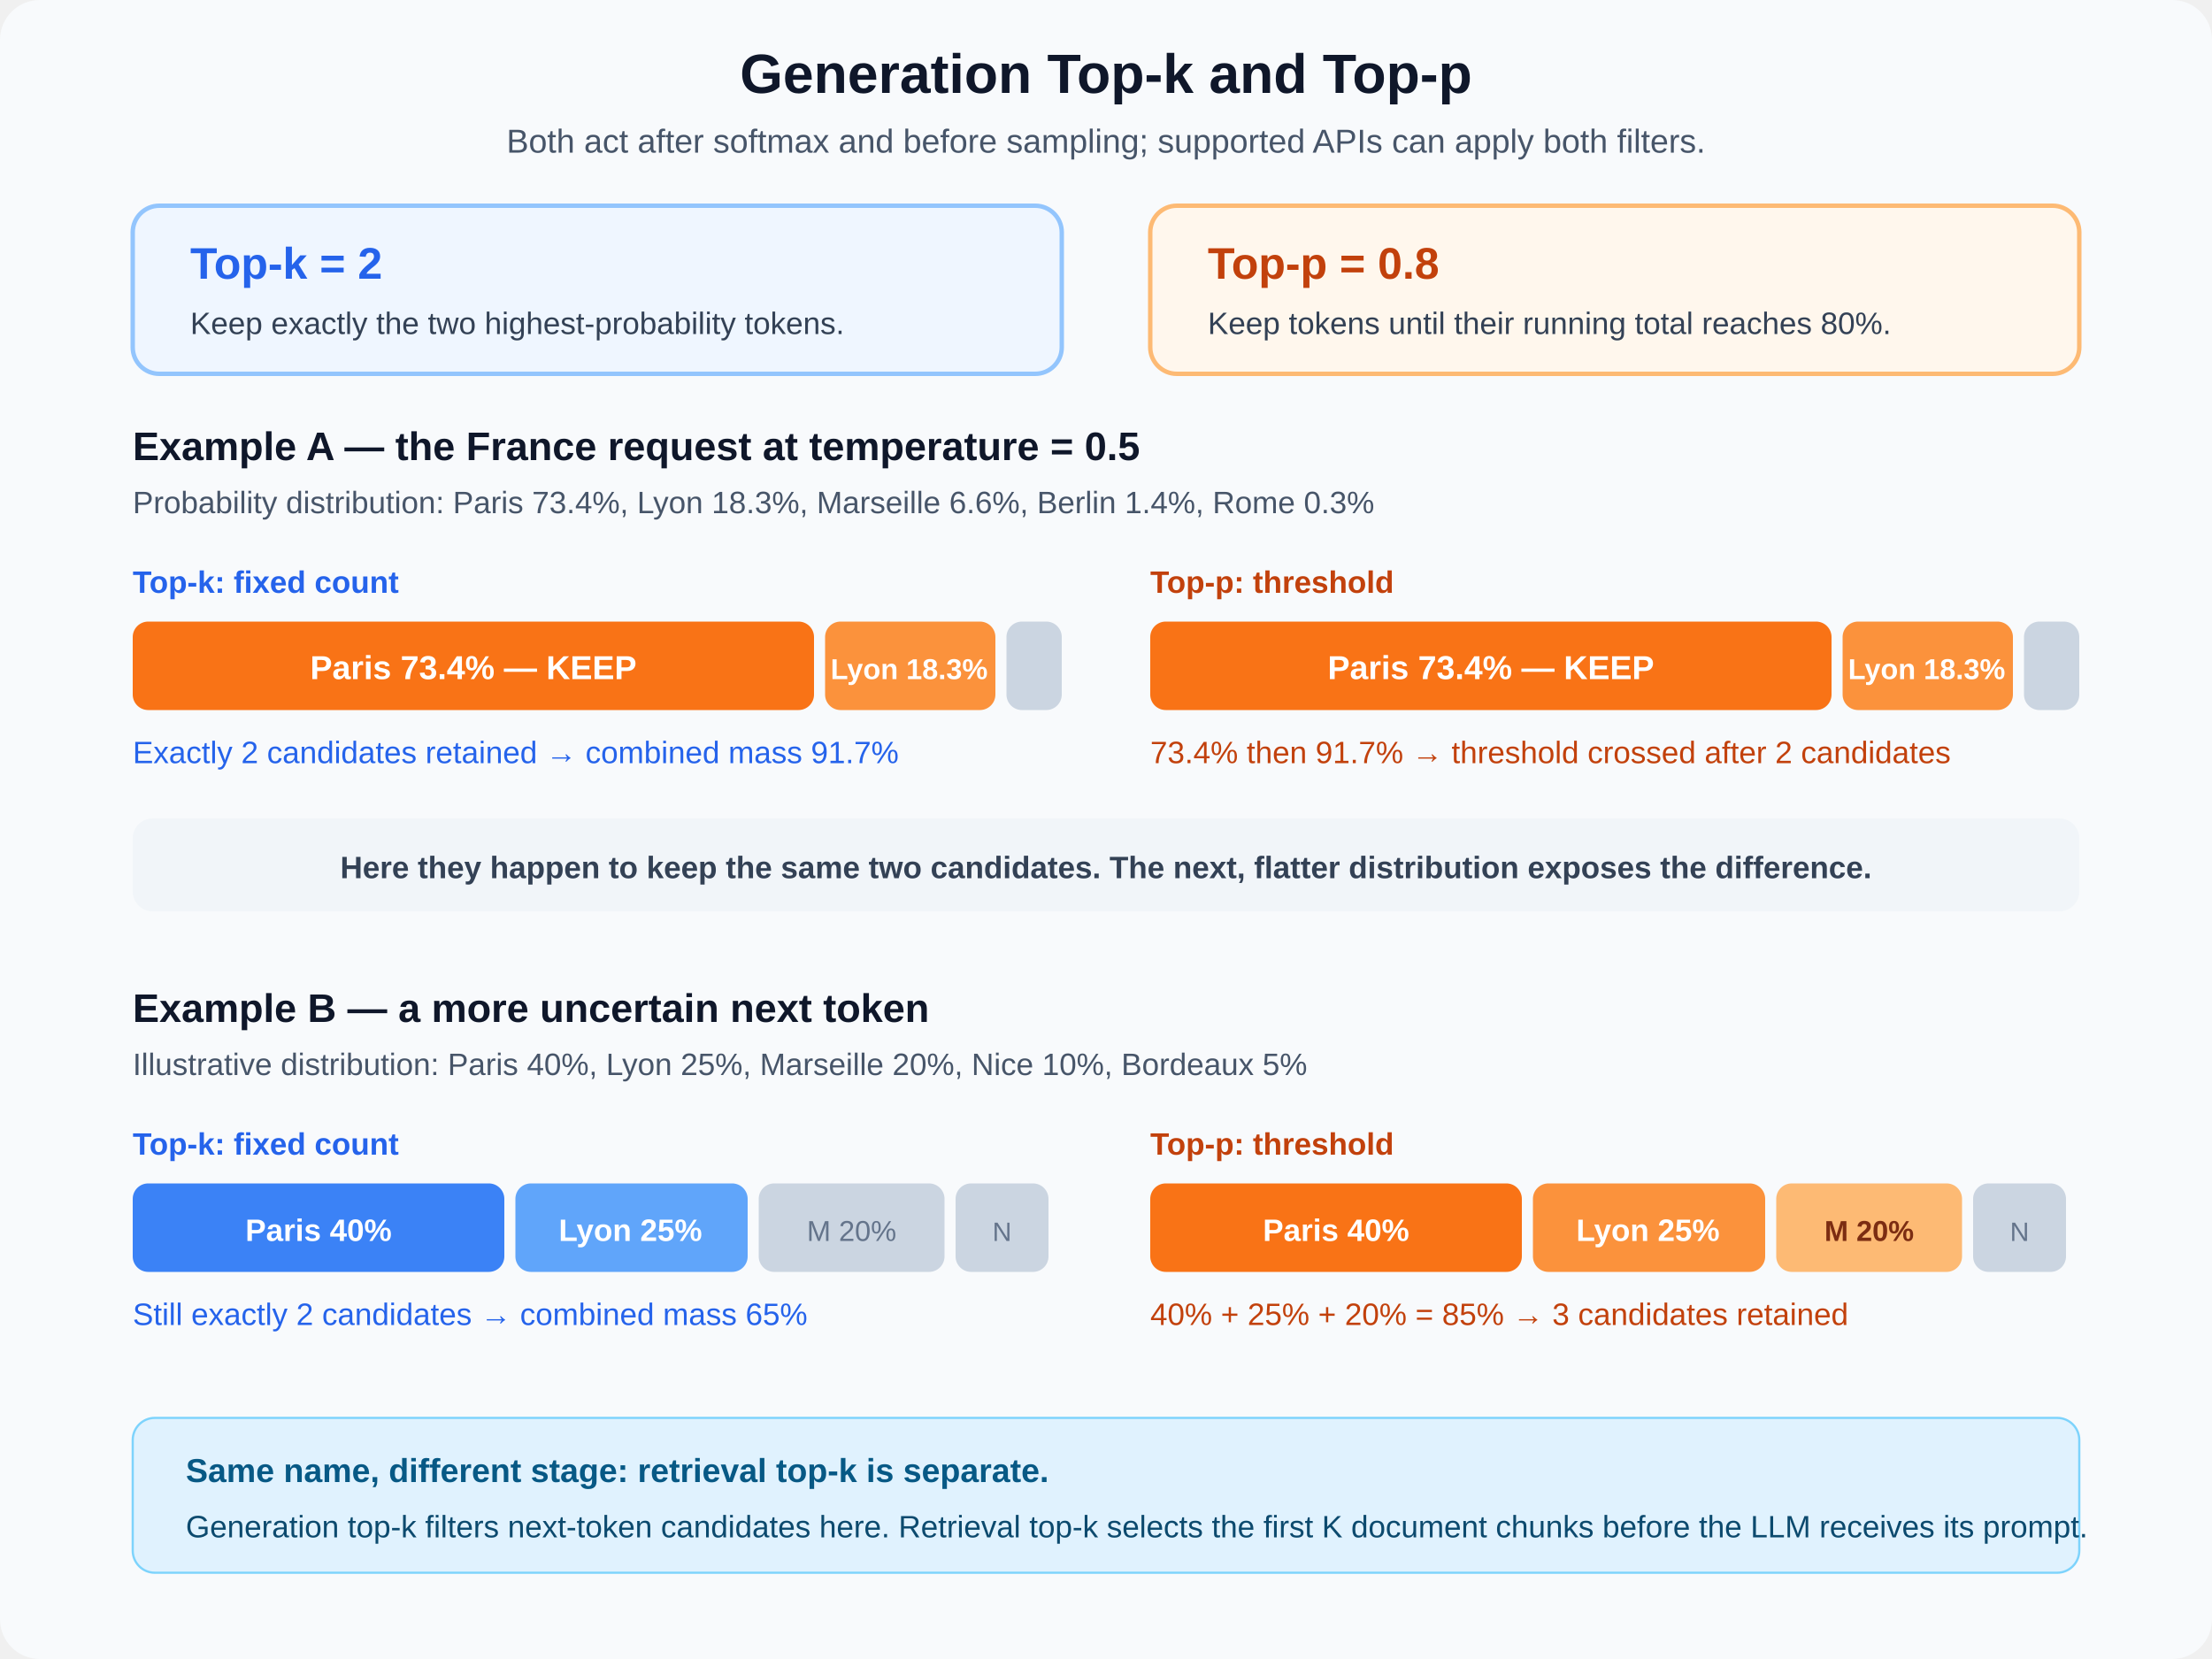
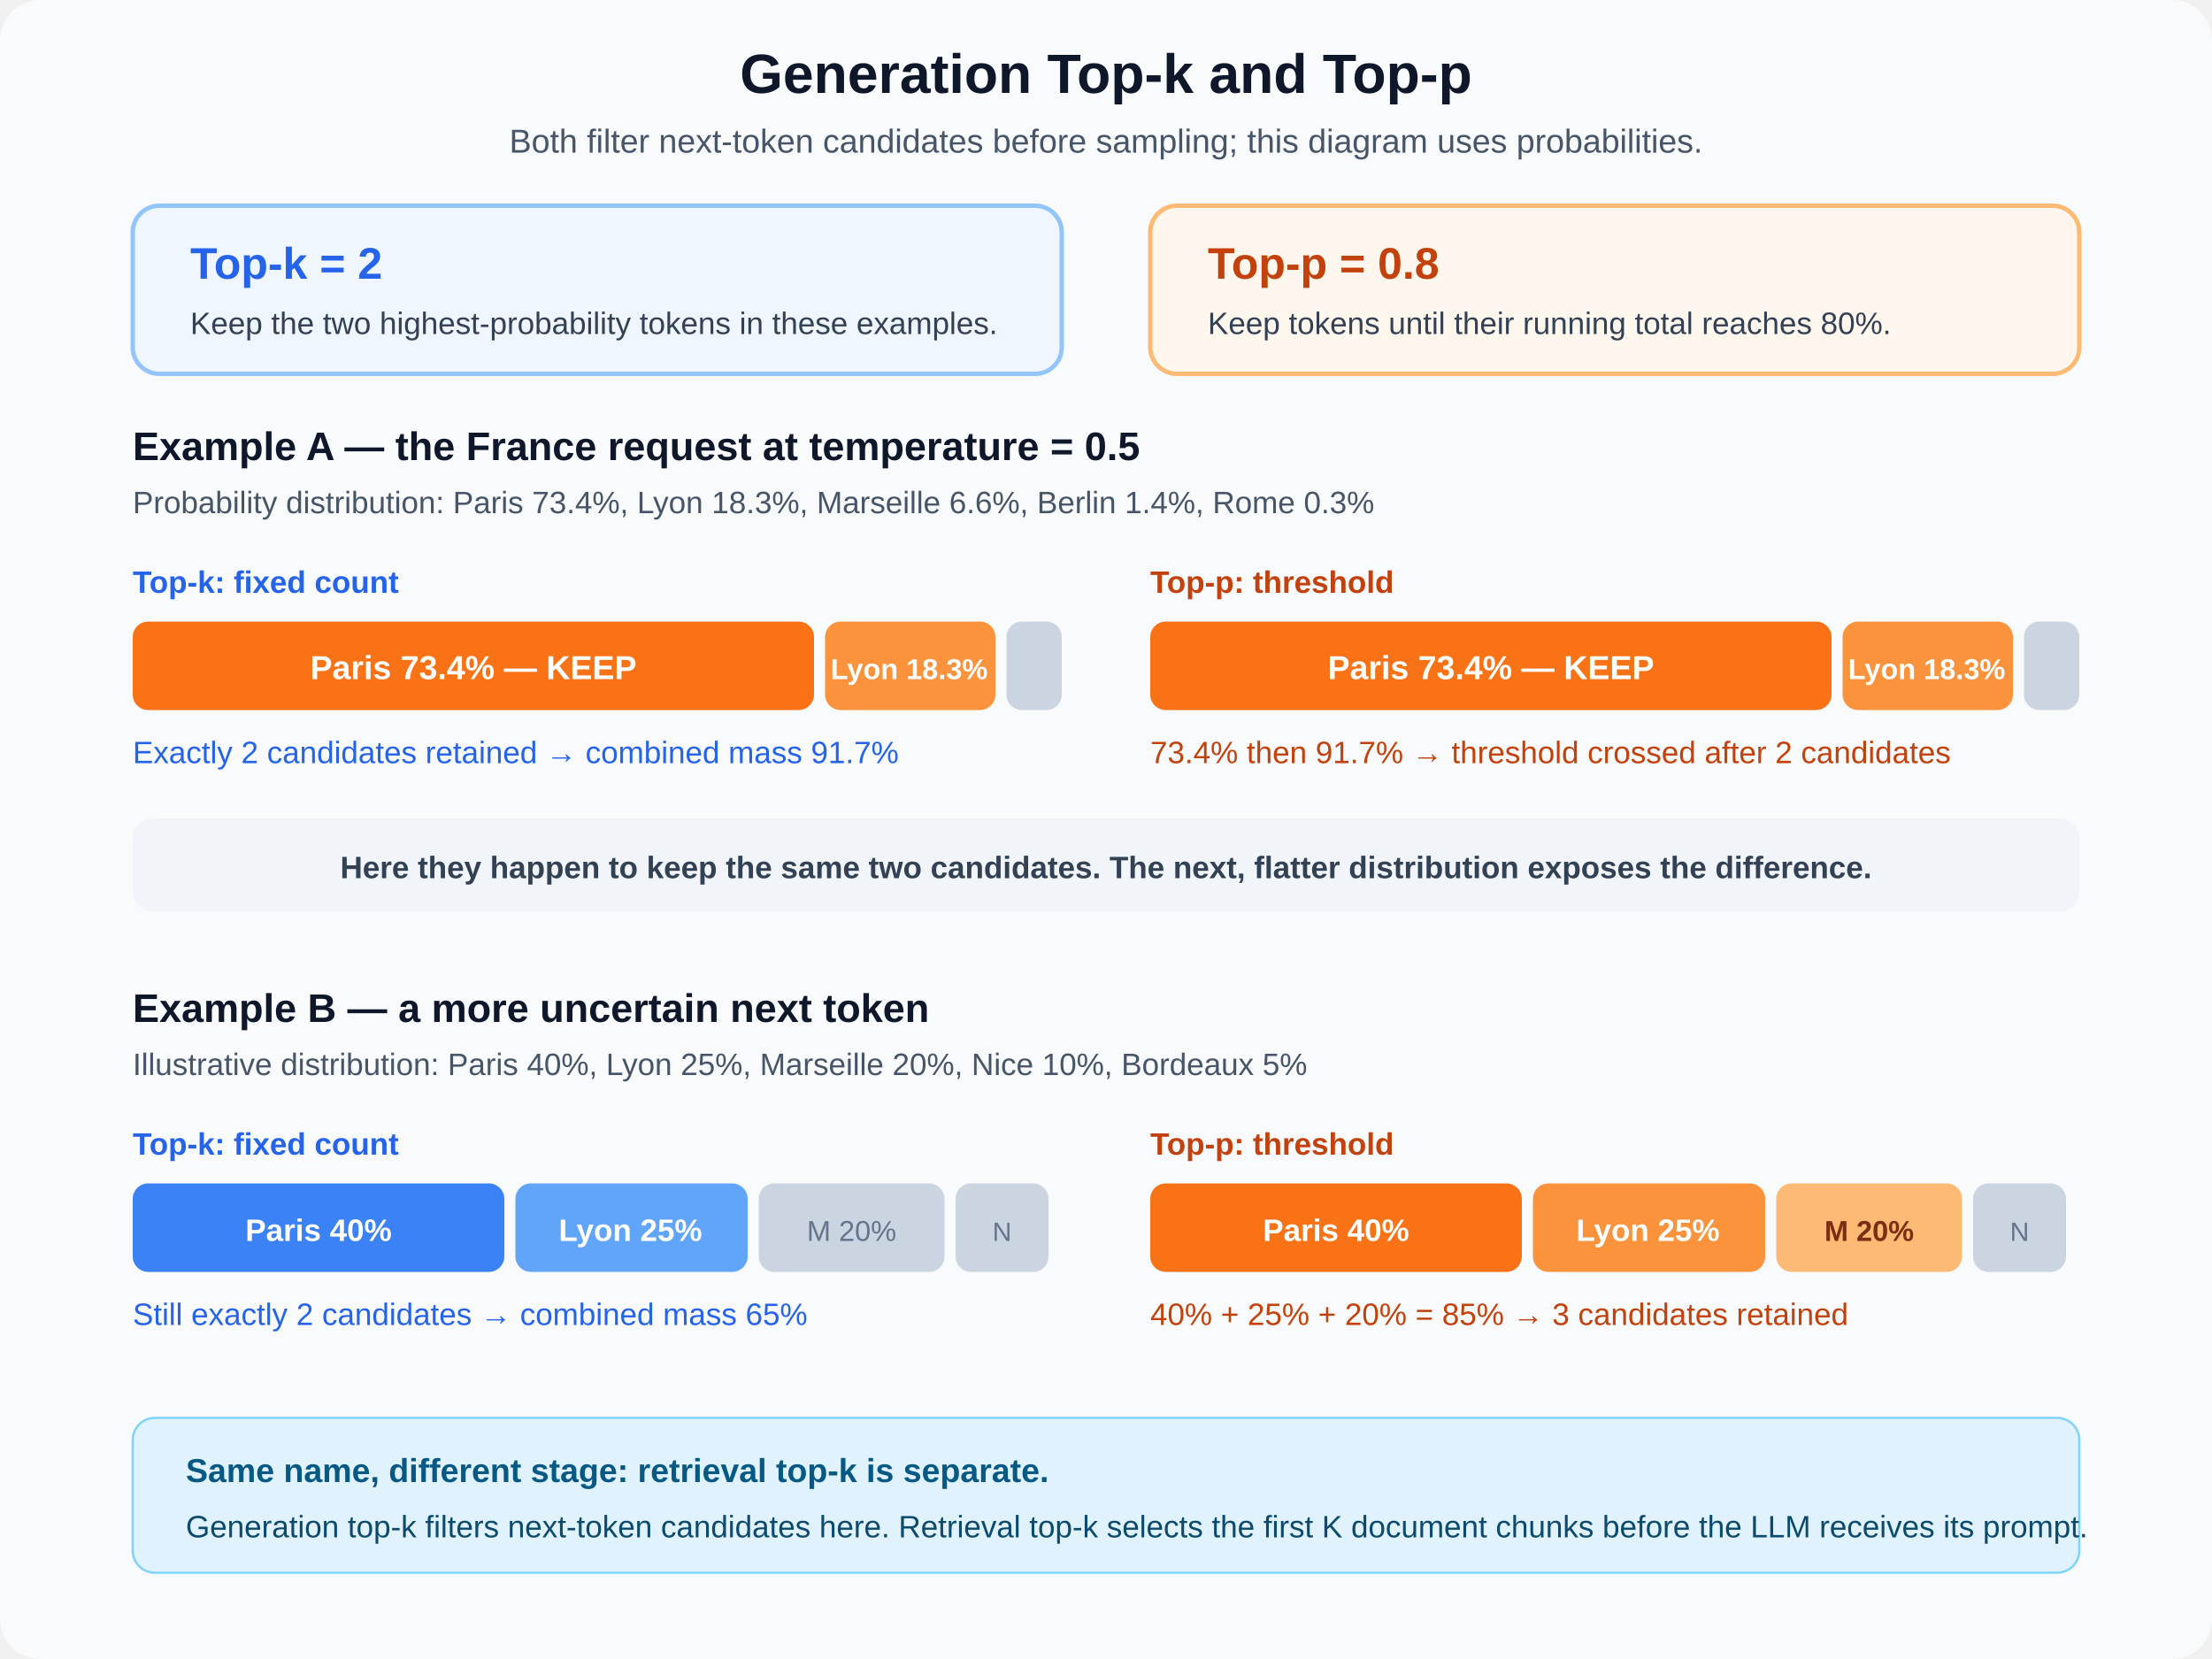
<svg xmlns="http://www.w3.org/2000/svg" width="1000" height="750" viewBox="0 0 1000 750" role="img" aria-labelledby="title description">
  <rect width="1000" height="750" rx="18" fill="#f8fafc" />
  <g font-family="Arial, sans-serif">
    <text x="500" y="42" text-anchor="middle" font-size="25" font-weight="700" fill="#0f172a">Generation Top-k and Top-p</text>
-     <text x="500" y="69" text-anchor="middle" font-size="15" fill="#475569">Both act after softmax and before sampling; supported APIs can apply both filters.</text>
+     <text x="500" y="69" text-anchor="middle" font-size="15" fill="#475569">Both filter next-token candidates before sampling; this diagram uses probabilities.</text>
    <rect x="60" y="93" width="420" height="76" rx="12" fill="#eff6ff" stroke="#93c5fd" stroke-width="2" />
    <text x="86" y="126" font-size="20" font-weight="700" fill="#2563eb">Top-k = 2</text>
-     <text x="86" y="151" font-size="14" fill="#334155">Keep exactly the two highest-probability tokens.</text>
+     <text x="86" y="151" font-size="14" fill="#334155">Keep the two highest-probability tokens in these examples.</text>
    <rect x="520" y="93" width="420" height="76" rx="12" fill="#fff7ed" stroke="#fdba74" stroke-width="2" />
    <text x="546" y="126" font-size="20" font-weight="700" fill="#c2410c">Top-p = 0.8</text>
    <text x="546" y="151" font-size="14" fill="#334155">Keep tokens until their running total reaches 80%.</text>
    <text x="60" y="208" font-size="18" font-weight="700" fill="#0f172a">Example A — the France request at temperature = 0.5</text>
    <text x="60" y="232" font-size="14" fill="#475569">Probability distribution: Paris 73.4%, Lyon 18.3%, Marseille 6.6%, Berlin 1.4%, Rome 0.3%</text>
    <text x="60" y="268" font-size="14" font-weight="700" fill="#2563eb">Top-k: fixed count</text>
    <rect x="60" y="281" width="308" height="40" rx="7" fill="#f97316" />
    <text x="214" y="307" text-anchor="middle" font-size="15" font-weight="700" fill="white">Paris 73.4% — KEEP</text>
    <rect x="373" y="281" width="77" height="40" rx="7" fill="#fb923c" />
    <text x="411" y="307" text-anchor="middle" font-size="13" font-weight="700" fill="white">Lyon 18.3%</text>
    <rect x="455" y="281" width="25" height="40" rx="7" fill="#cbd5e1" />
    <text x="60" y="345" font-size="14" fill="#2563eb">Exactly 2 candidates retained → combined mass 91.7%</text>
    <text x="520" y="268" font-size="14" font-weight="700" fill="#c2410c">Top-p: threshold</text>
    <rect x="520" y="281" width="308" height="40" rx="7" fill="#f97316" />
    <text x="674" y="307" text-anchor="middle" font-size="15" font-weight="700" fill="white">Paris 73.4% — KEEP</text>
    <rect x="833" y="281" width="77" height="40" rx="7" fill="#fb923c" />
    <text x="871" y="307" text-anchor="middle" font-size="13" font-weight="700" fill="white">Lyon 18.3%</text>
    <rect x="915" y="281" width="25" height="40" rx="7" fill="#cbd5e1" />
    <text x="520" y="345" font-size="14" fill="#c2410c">73.4% then 91.7% → threshold crossed after 2 candidates</text>
    <rect x="60" y="370" width="880" height="42" rx="9" fill="#f1f5f9" />
    <text x="500" y="397" text-anchor="middle" font-size="14" font-weight="700" fill="#334155">Here they happen to keep the same two candidates. The next, flatter distribution exposes the difference.</text>
    <text x="60" y="462" font-size="18" font-weight="700" fill="#0f172a">Example B — a more uncertain next token</text>
    <text x="60" y="486" font-size="14" fill="#475569">Illustrative distribution: Paris 40%, Lyon 25%, Marseille 20%, Nice 10%, Bordeaux 5%</text>
    <text x="60" y="522" font-size="14" font-weight="700" fill="#2563eb">Top-k: fixed count</text>
    <rect x="60" y="535" width="168" height="40" rx="7" fill="#3b82f6" />
    <text x="144" y="561" text-anchor="middle" font-size="14" font-weight="700" fill="white">Paris 40%</text>
    <rect x="233" y="535" width="105" height="40" rx="7" fill="#60a5fa" />
    <text x="285" y="561" text-anchor="middle" font-size="14" font-weight="700" fill="white">Lyon 25%</text>
    <rect x="343" y="535" width="84" height="40" rx="7" fill="#cbd5e1" />
    <text x="385" y="561" text-anchor="middle" font-size="13" fill="#64748b">M 20%</text>
    <rect x="432" y="535" width="42" height="40" rx="7" fill="#cbd5e1" />
    <text x="453" y="561" text-anchor="middle" font-size="12" fill="#64748b">N</text>
    <text x="60" y="599" font-size="14" fill="#2563eb">Still exactly 2 candidates → combined mass 65%</text>
    <text x="520" y="522" font-size="14" font-weight="700" fill="#c2410c">Top-p: threshold</text>
    <rect x="520" y="535" width="168" height="40" rx="7" fill="#f97316" />
    <text x="604" y="561" text-anchor="middle" font-size="14" font-weight="700" fill="white">Paris 40%</text>
    <rect x="693" y="535" width="105" height="40" rx="7" fill="#fb923c" />
    <text x="745" y="561" text-anchor="middle" font-size="14" font-weight="700" fill="white">Lyon 25%</text>
    <rect x="803" y="535" width="84" height="40" rx="7" fill="#fdba74" />
    <text x="845" y="561" text-anchor="middle" font-size="13" font-weight="700" fill="#7c2d12">M 20%</text>
    <rect x="892" y="535" width="42" height="40" rx="7" fill="#cbd5e1" />
    <text x="913" y="561" text-anchor="middle" font-size="12" fill="#64748b">N</text>
    <text x="520" y="599" font-size="14" fill="#c2410c">40% + 25% + 20% = 85% → 3 candidates retained</text>
    <rect x="60" y="641" width="880" height="70" rx="10" fill="#e0f2fe" stroke="#7dd3fc" />
    <text x="84" y="670" font-size="15" font-weight="700" fill="#075985">Same name, different stage: retrieval top-k is separate.</text>
    <text x="84" y="695" font-size="14" fill="#0c4a6e">Generation top-k filters next-token candidates here. Retrieval top-k selects the first K document chunks before the LLM receives its prompt.</text>
  </g>
</svg>
